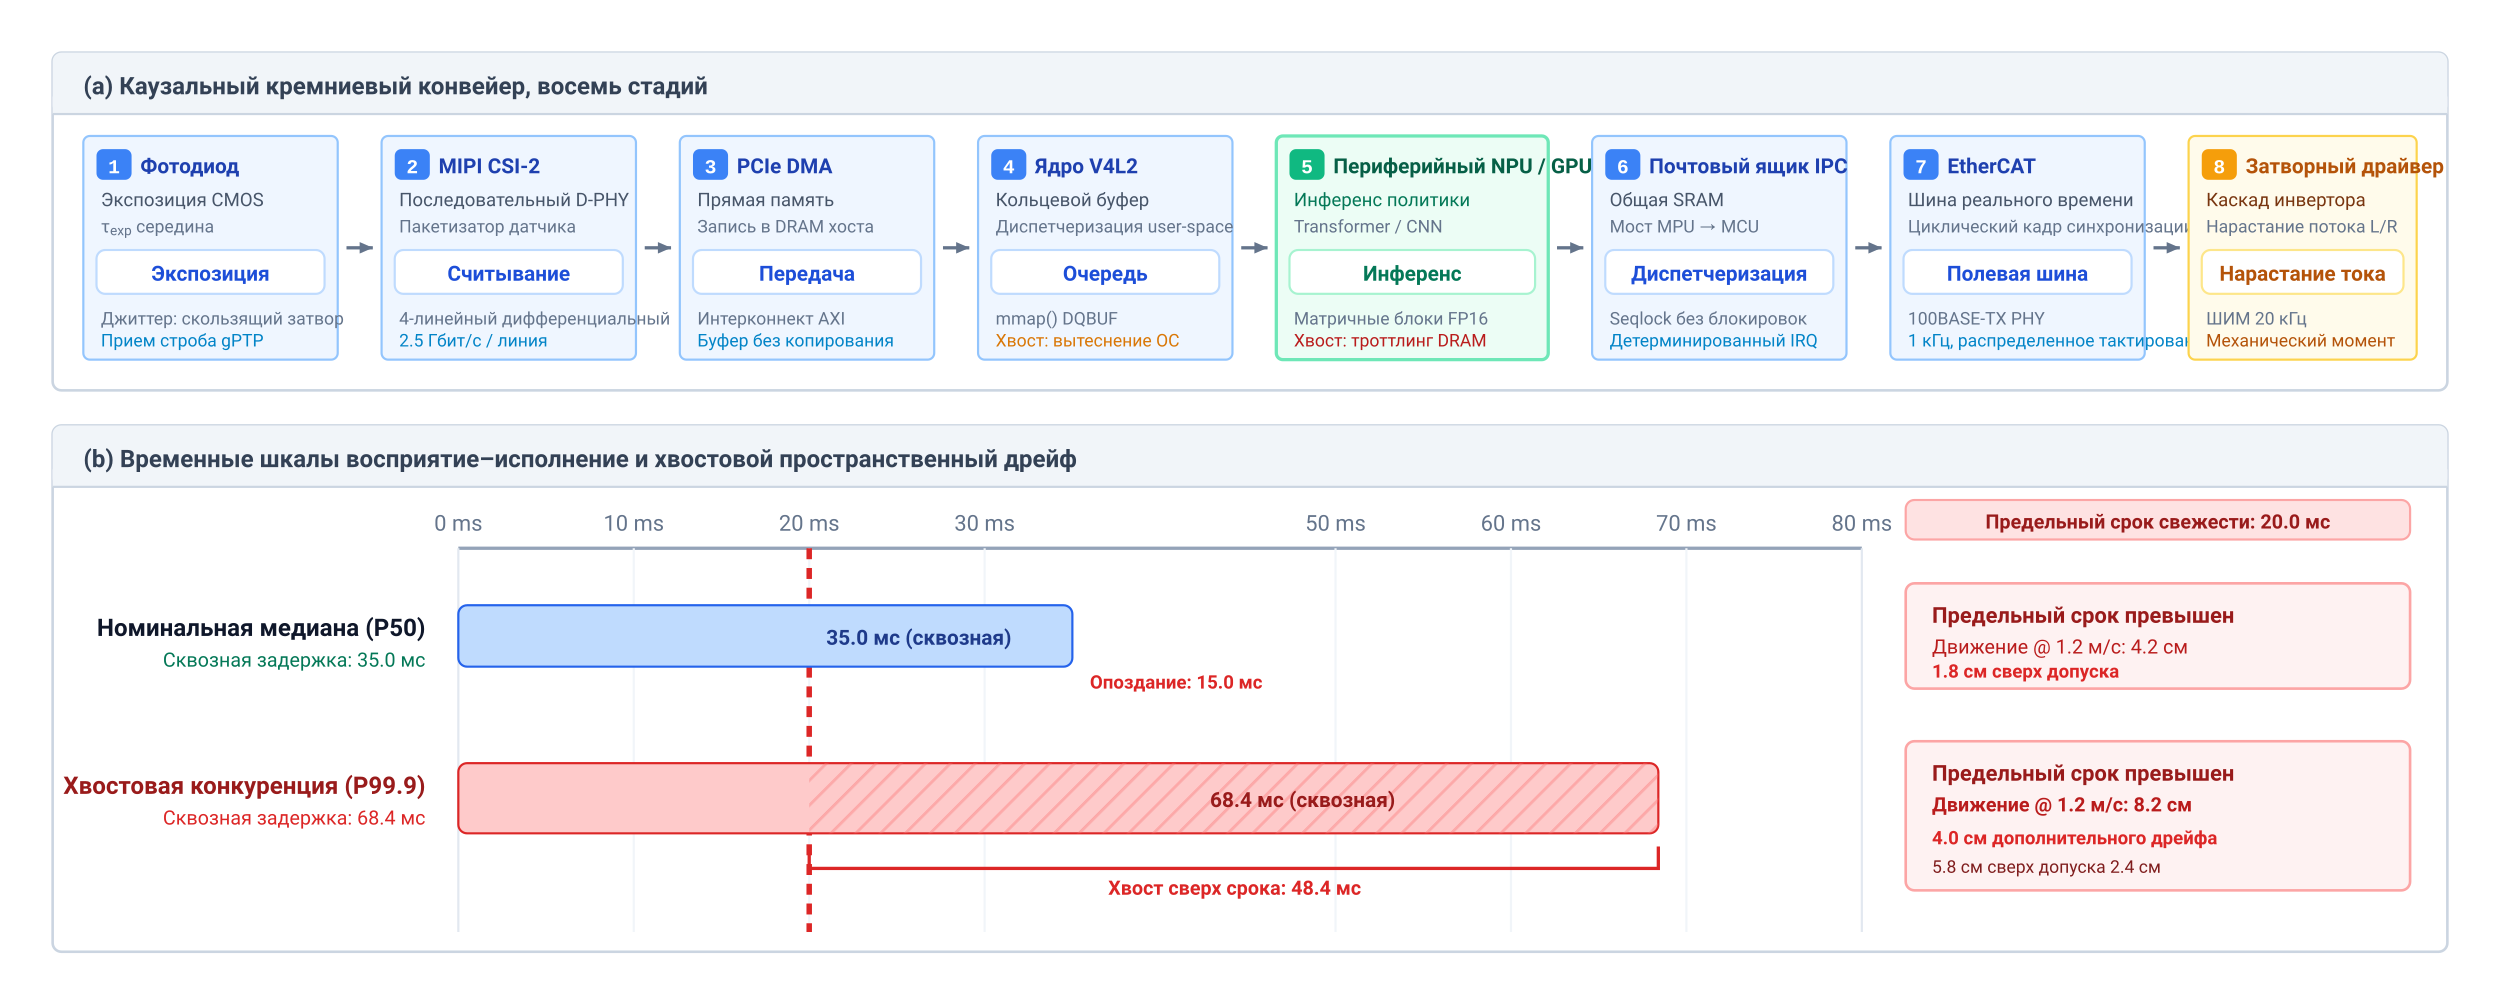
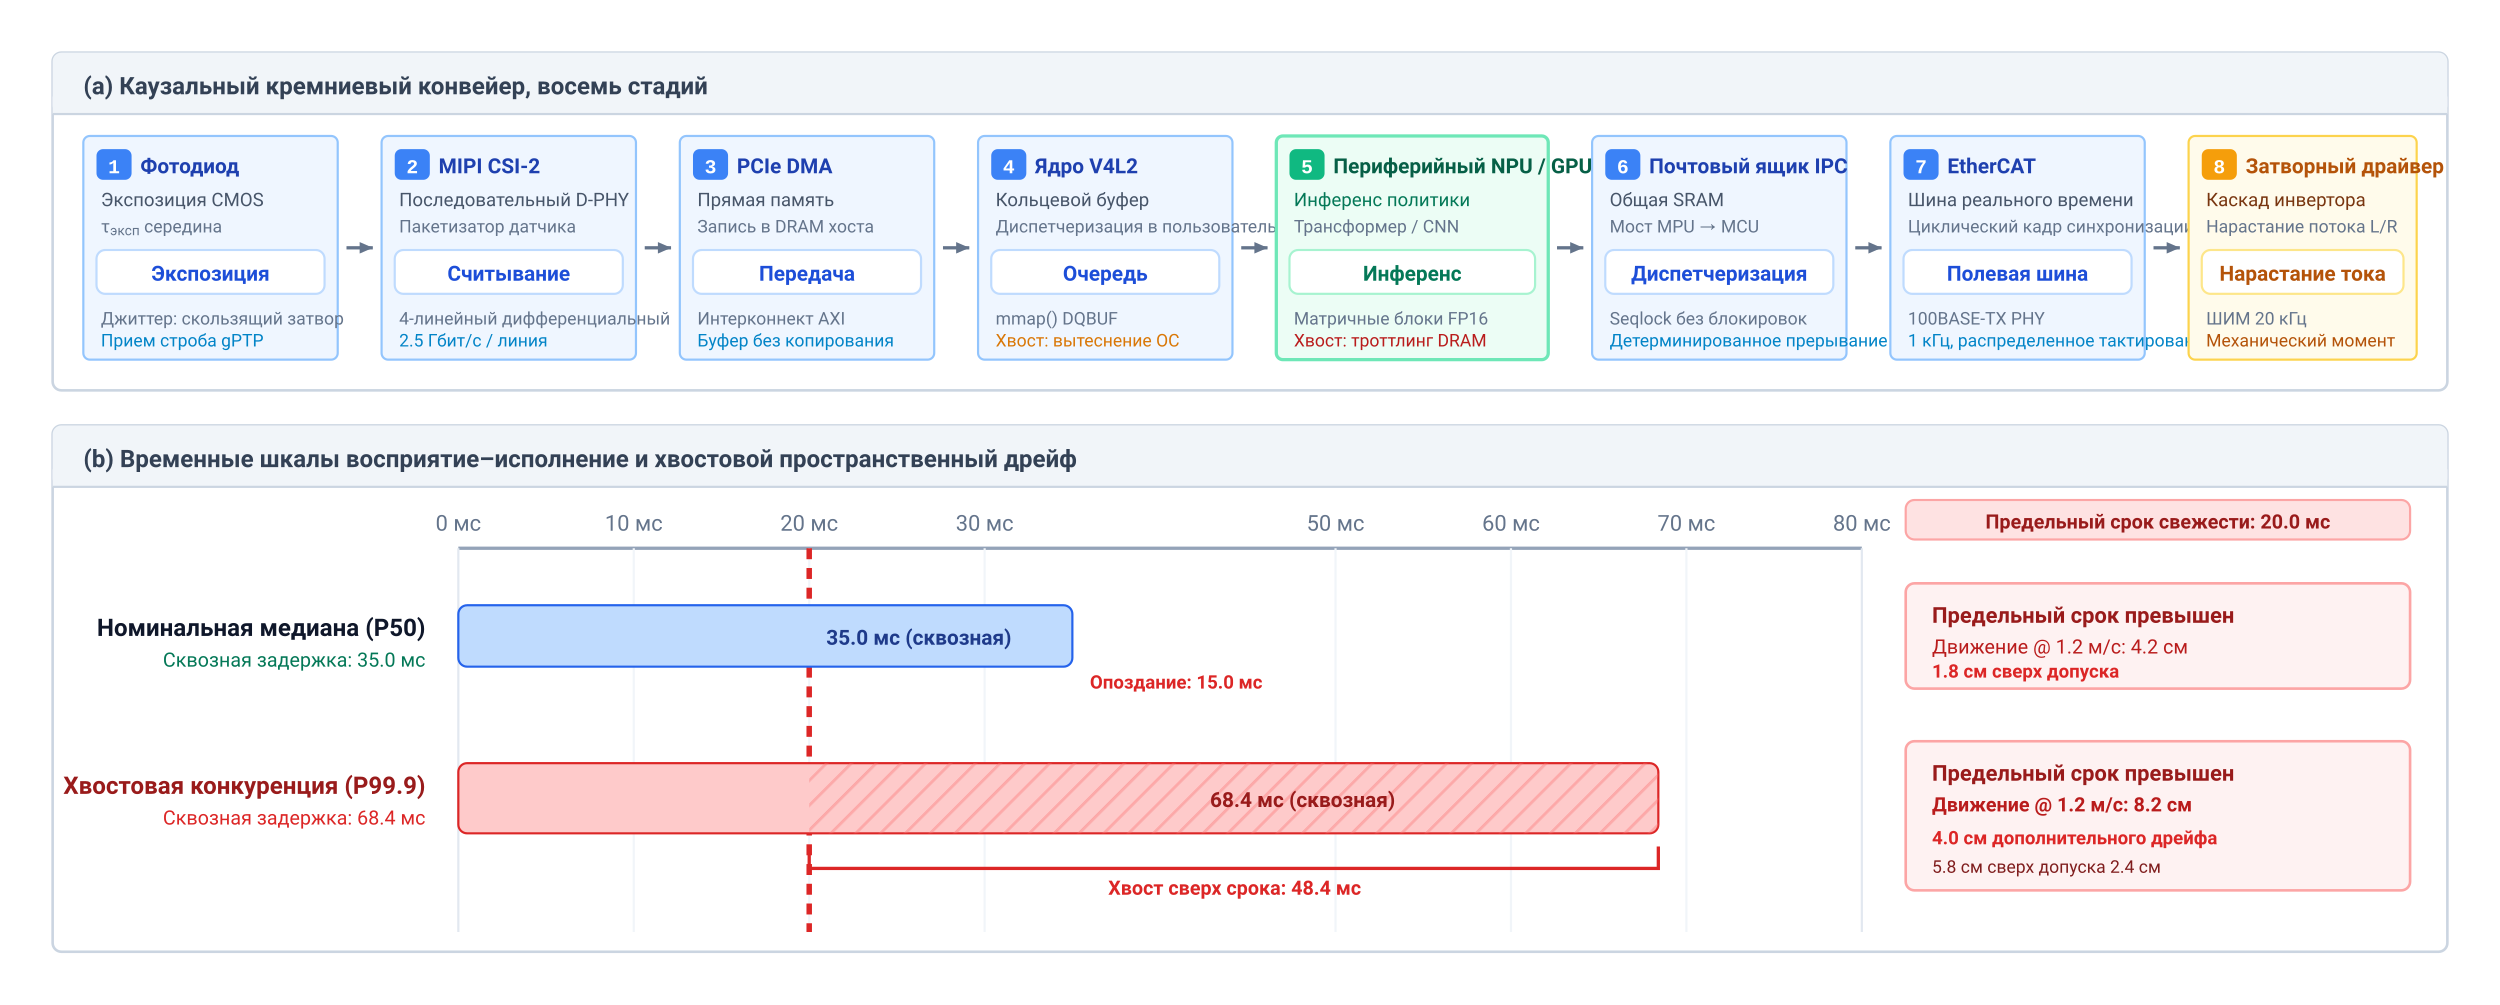
<svg xmlns="http://www.w3.org/2000/svg" viewBox="0 0 1140 458" width="100%" height="100%" font-family="-apple-system, BlinkMacSystemFont, 'Segoe UI', Roboto, Helvetica, Arial, sans-serif">
  <rect data-bgcover="1" x="-57.0" y="-22.9" width="1254.0" height="503.8" fill="#ffffff" />
  <defs>
    <marker id="arr-gray" viewBox="0 0 10 10" refX="8" refY="5" markerWidth="5" markerHeight="5" orient="auto">
      <path d="M 0 1.5 L 8 5 L 0 8.5 z" fill="#64748b" />
    </marker>
    <marker id="arr-red" viewBox="0 0 10 10" refX="8" refY="5" markerWidth="6" markerHeight="6" orient="auto">
      <path d="M 0 1.5 L 8 5 L 0 8.5 z" fill="#dc2626" />
    </marker>
    <pattern id="breachHatch" width="8" height="8" patternTransform="rotate(45 0 0)" patternUnits="userSpaceOnUse">
      <line x1="0" y1="0" x2="0" y2="8" stroke="#f87171" stroke-width="2.5" />
    </pattern>
  </defs>
  <style>
    .font-sans { font-family: -apple-system, BlinkMacSystemFont, 'Segoe UI', Roboto, Helvetica, Arial, sans-serif; }
    .font-mono { font-family: 'Menlo', 'Courier New', monospace; }
  </style>
  <rect width="1140" height="458" fill="#ffffff" />
  <g transform="translate(24, 24)">
    <rect width="1092" height="154" rx="4" fill="#ffffff" stroke="#cbd5e1" stroke-width="1.2" />
    <rect width="1092" height="28" rx="4" fill="#f1f5f9" />
    <rect y="20" width="1092" height="8" fill="#f1f5f9" />
    <line x1="0" y1="28" x2="1092" y2="28" stroke="#cbd5e1" stroke-width="1" />
    <text x="14" y="19" class="font-sans" font-size="11" font-weight="700" fill="#334155">(a) Каузальный кремниевый конвейер, восемь стадий</text>
    <g transform="translate(14, 38)">
      <rect width="116" height="102" rx="3" fill="#eff6ff" stroke="#93c5fd" stroke-width="1" />
      <rect x="6" y="6" width="16" height="14" rx="3" fill="#3b82f6" />
      <text x="14" y="17" text-anchor="middle" class="font-mono" font-size="9" font-weight="700" fill="#ffffff">1</text>
      <text x="26" y="17" class="font-sans" font-size="9.5" font-weight="700" fill="#1e40af">Фотодиод</text>
      <text x="8" y="32" class="font-sans" font-size="8.5" fill="#475569">Экспозиция CMOS</text>
-       <text x="8" y="44" class="font-sans" font-size="8" fill="#64748b">τ<tspan baseline-shift="sub" font-size="78%">exp</tspan> середина</text>
+       <text x="8" y="44" class="font-sans" font-size="8" fill="#64748b">τ<tspan baseline-shift="sub" font-size="78%">эксп</tspan> середина</text>
      <rect x="6" y="52" width="104" height="20" rx="4" fill="#ffffff" stroke="#bfdbfe" stroke-width="1" />
      <text x="58" y="66" text-anchor="middle" class="font-sans" font-size="9.5" font-weight="700" fill="#1d4ed8">Экспозиция</text>
      <text x="8" y="86" class="font-sans" font-size="8" fill="#64748b">Джиттер: скользящий затвор</text>
      <text x="8" y="96" class="font-sans" font-size="8" fill="#0284c7">Прием строба gPTP</text>
    </g>
    <path d="M 134 89 L 146 89" stroke="#64748b" stroke-width="1.5" marker-end="url(#arr-gray)" />
    <g transform="translate(150, 38)">
      <rect width="116" height="102" rx="3" fill="#eff6ff" stroke="#93c5fd" stroke-width="1" />
      <rect x="6" y="6" width="16" height="14" rx="3" fill="#3b82f6" />
      <text x="14" y="17" text-anchor="middle" class="font-mono" font-size="9" font-weight="700" fill="#ffffff">2</text>
      <text x="26" y="17" class="font-sans" font-size="9.5" font-weight="700" fill="#1e40af">MIPI CSI-2</text>
      <text x="8" y="32" class="font-sans" font-size="8.5" fill="#475569">Последовательный D-PHY</text>
      <text x="8" y="44" class="font-sans" font-size="8" fill="#64748b">Пакетизатор датчика</text>
      <rect x="6" y="52" width="104" height="20" rx="4" fill="#ffffff" stroke="#bfdbfe" stroke-width="1" />
      <text x="58" y="66" text-anchor="middle" class="font-sans" font-size="9.5" font-weight="700" fill="#1d4ed8">Считывание</text>
      <text x="8" y="86" class="font-sans" font-size="8" fill="#64748b">4-линейный дифференциальный</text>
      <text x="8" y="96" class="font-sans" font-size="8" fill="#0284c7">2.5 Гбит/с / линия</text>
    </g>
    <path d="M 270 89 L 282 89" stroke="#64748b" stroke-width="1.5" marker-end="url(#arr-gray)" />
    <g transform="translate(286, 38)">
      <rect width="116" height="102" rx="3" fill="#eff6ff" stroke="#93c5fd" stroke-width="1" />
      <rect x="6" y="6" width="16" height="14" rx="3" fill="#3b82f6" />
      <text x="14" y="17" text-anchor="middle" class="font-mono" font-size="9" font-weight="700" fill="#ffffff">3</text>
      <text x="26" y="17" class="font-sans" font-size="9.5" font-weight="700" fill="#1e40af">PCIe DMA</text>
      <text x="8" y="32" class="font-sans" font-size="8.5" fill="#475569">Прямая память</text>
      <text x="8" y="44" class="font-sans" font-size="8" fill="#64748b">Запись в DRAM хоста</text>
      <rect x="6" y="52" width="104" height="20" rx="4" fill="#ffffff" stroke="#bfdbfe" stroke-width="1" />
      <text x="58" y="66" text-anchor="middle" class="font-sans" font-size="9.5" font-weight="700" fill="#1d4ed8">Передача</text>
      <text x="8" y="86" class="font-sans" font-size="8" fill="#64748b">Интерконнект AXI</text>
      <text x="8" y="96" class="font-sans" font-size="8" fill="#0284c7">Буфер без копирования</text>
    </g>
    <path d="M 406 89 L 418 89" stroke="#64748b" stroke-width="1.5" marker-end="url(#arr-gray)" />
    <g transform="translate(422, 38)">
      <rect width="116" height="102" rx="3" fill="#eff6ff" stroke="#93c5fd" stroke-width="1" />
      <rect x="6" y="6" width="16" height="14" rx="3" fill="#3b82f6" />
      <text x="14" y="17" text-anchor="middle" class="font-mono" font-size="9" font-weight="700" fill="#ffffff">4</text>
      <text x="26" y="17" class="font-sans" font-size="9.5" font-weight="700" fill="#1e40af">Ядро V4L2</text>
      <text x="8" y="32" class="font-sans" font-size="8.5" fill="#475569">Кольцевой буфер</text>
-       <text x="8" y="44" class="font-sans" font-size="8" fill="#64748b">Диспетчеризация user-space</text>
+       <text x="8" y="44" class="font-sans" font-size="8" fill="#64748b">Диспетчеризация в пользовательском пространстве</text>
      <rect x="6" y="52" width="104" height="20" rx="4" fill="#ffffff" stroke="#bfdbfe" stroke-width="1" />
      <text x="58" y="66" text-anchor="middle" class="font-sans" font-size="9.5" font-weight="700" fill="#1d4ed8">Очередь</text>
      <text x="8" y="86" class="font-sans" font-size="8" fill="#64748b">mmap() DQBUF</text>
      <text x="8" y="96" class="font-sans" font-size="8" fill="#d97706">Хвост: вытеснение ОС</text>
    </g>
    <path d="M 542 89 L 554 89" stroke="#64748b" stroke-width="1.5" marker-end="url(#arr-gray)" />
    <g transform="translate(558, 38)">
      <rect width="124" height="102" rx="3" fill="#ecfdf5" stroke="#6ee7b7" stroke-width="1.5" />
      <rect x="6" y="6" width="16" height="14" rx="3" fill="#10b981" />
      <text x="14" y="17" text-anchor="middle" class="font-mono" font-size="9" font-weight="700" fill="#ffffff">5</text>
      <text x="26" y="17" class="font-sans" font-size="9.5" font-weight="700" fill="#065f46">Периферийный NPU / GPU</text>
      <text x="8" y="32" class="font-sans" font-size="8.5" fill="#047857">Инференс политики</text>
-       <text x="8" y="44" class="font-sans" font-size="8" fill="#64748b">Transformer / CNN</text>
+       <text x="8" y="44" class="font-sans" font-size="8" fill="#64748b">Трансформер / CNN</text>
      <rect x="6" y="52" width="112" height="20" rx="4" fill="#ffffff" stroke="#a7f3d0" stroke-width="1" />
      <text x="62" y="66" text-anchor="middle" class="font-sans" font-size="9.5" font-weight="700" fill="#047857">Инференс</text>
      <text x="8" y="86" class="font-sans" font-size="8" fill="#64748b">Матричные блоки FP16</text>
      <text x="8" y="96" class="font-sans" font-size="8" fill="#b91c1c">Хвост: троттлинг DRAM</text>
    </g>
    <path d="M 686 89 L 698 89" stroke="#64748b" stroke-width="1.5" marker-end="url(#arr-gray)" />
    <g transform="translate(702, 38)">
      <rect width="116" height="102" rx="3" fill="#eff6ff" stroke="#93c5fd" stroke-width="1" />
      <rect x="6" y="6" width="16" height="14" rx="3" fill="#3b82f6" />
      <text x="14" y="17" text-anchor="middle" class="font-mono" font-size="9" font-weight="700" fill="#ffffff">6</text>
      <text x="26" y="17" class="font-sans" font-size="9.5" font-weight="700" fill="#1e40af">Почтовый ящик IPC</text>
      <text x="8" y="32" class="font-sans" font-size="8.5" fill="#475569">Общая SRAM</text>
      <text x="8" y="44" class="font-sans" font-size="8" fill="#64748b">Мост MPU → MCU</text>
      <rect x="6" y="52" width="104" height="20" rx="4" fill="#ffffff" stroke="#bfdbfe" stroke-width="1" />
      <text x="58" y="66" text-anchor="middle" class="font-sans" font-size="9.5" font-weight="700" fill="#1d4ed8">Диспетчеризация</text>
      <text x="8" y="86" class="font-sans" font-size="8" fill="#64748b">Seqlock без блокировок</text>
-       <text x="8" y="96" class="font-sans" font-size="8" fill="#0284c7">Детерминированный IRQ</text>
+       <text x="8" y="96" class="font-sans" font-size="8" fill="#0284c7">Детерминированное прерывание IRQ</text>
    </g>
    <path d="M 822 89 L 834 89" stroke="#64748b" stroke-width="1.5" marker-end="url(#arr-gray)" />
    <g transform="translate(838, 38)">
      <rect width="116" height="102" rx="3" fill="#eff6ff" stroke="#93c5fd" stroke-width="1" />
      <rect x="6" y="6" width="16" height="14" rx="3" fill="#3b82f6" />
      <text x="14" y="17" text-anchor="middle" class="font-mono" font-size="9" font-weight="700" fill="#ffffff">7</text>
      <text x="26" y="17" class="font-sans" font-size="9.5" font-weight="700" fill="#1e40af">EtherCAT</text>
      <text x="8" y="32" class="font-sans" font-size="8.5" fill="#475569">Шина реального времени</text>
      <text x="8" y="44" class="font-sans" font-size="8" fill="#64748b">Циклический кадр синхронизации</text>
      <rect x="6" y="52" width="104" height="20" rx="4" fill="#ffffff" stroke="#bfdbfe" stroke-width="1" />
      <text x="58" y="66" text-anchor="middle" class="font-sans" font-size="9.5" font-weight="700" fill="#1d4ed8">Полевая шина</text>
      <text x="8" y="86" class="font-sans" font-size="8" fill="#64748b">100BASE-TX PHY</text>
      <text x="8" y="96" class="font-sans" font-size="8" fill="#0284c7">1 кГц, распределенное тактирование</text>
    </g>
    <path d="M 958 89 L 970 89" stroke="#64748b" stroke-width="1.5" marker-end="url(#arr-gray)" />
    <g transform="translate(974, 38)">
      <rect width="104" height="102" rx="3" fill="#fffbeb" stroke="#fcd34d" stroke-width="1" />
      <rect x="6" y="6" width="16" height="14" rx="3" fill="#f59e0b" />
      <text x="14" y="17" text-anchor="middle" class="font-mono" font-size="9" font-weight="700" fill="#ffffff">8</text>
      <text x="26" y="17" class="font-sans" font-size="9.5" font-weight="700" fill="#b45309">Затворный драйвер</text>
      <text x="8" y="32" class="font-sans" font-size="8.5" fill="#78350f">Каскад инвертора</text>
      <text x="8" y="44" class="font-sans" font-size="8" fill="#64748b">Нарастание потока L/R</text>
      <rect x="6" y="52" width="92" height="20" rx="4" fill="#ffffff" stroke="#fde68a" stroke-width="1" />
      <text x="52" y="66" text-anchor="middle" class="font-sans" font-size="9.5" font-weight="700" fill="#b45309">Нарастание тока</text>
      <text x="8" y="86" class="font-sans" font-size="8" fill="#64748b">ШИМ 20 кГц</text>
      <text x="8" y="96" class="font-sans" font-size="8" fill="#b45309">Механический момент</text>
    </g>
  </g>
  <g transform="translate(24, 194)">
    <rect width="1092" height="240" rx="4" fill="#ffffff" stroke="#cbd5e1" stroke-width="1.2" />
    <rect width="1092" height="28" rx="4" fill="#f1f5f9" />
    <rect y="20" width="1092" height="8" fill="#f1f5f9" />
    <line x1="0" y1="28" x2="1092" y2="28" stroke="#cbd5e1" stroke-width="1" />
    <text x="14" y="19" class="font-sans" font-size="11" font-weight="700" fill="#334155">(b) Временные шкалы восприятие–исполнение и хвостовой пространственный дрейф</text>
    <g transform="translate(0, 56)">
      <line x1="185" y1="0" x2="825" y2="0" stroke="#94a3b8" stroke-width="1.5" />
      <line x1="185" y1="0" x2="185" y2="175" stroke="#e2e8f0" stroke-width="1" />
-       <text x="185" y="-8" text-anchor="middle" class="font-sans" font-size="10" fill="#64748b">0 ms</text>
+       <text x="185" y="-8" text-anchor="middle" class="font-sans" font-size="10" fill="#64748b">0 мс</text>
      <line x1="265" y1="0" x2="265" y2="175" stroke="#f1f5f9" stroke-width="1" />
-       <text x="265" y="-8" text-anchor="middle" class="font-sans" font-size="10" fill="#64748b">10 ms</text>
+       <text x="265" y="-8" text-anchor="middle" class="font-sans" font-size="10" fill="#64748b">10 мс</text>
      <line x1="345" y1="0" x2="345" y2="175" stroke="#f1f5f9" stroke-width="1" />
-       <text x="345" y="-8" text-anchor="middle" class="font-sans" font-size="10" fill="#64748b">20 ms</text>
+       <text x="345" y="-8" text-anchor="middle" class="font-sans" font-size="10" fill="#64748b">20 мс</text>
      <line x1="425" y1="0" x2="425" y2="175" stroke="#f1f5f9" stroke-width="1" />
-       <text x="425" y="-8" text-anchor="middle" class="font-sans" font-size="10" fill="#64748b">30 ms</text>
+       <text x="425" y="-8" text-anchor="middle" class="font-sans" font-size="10" fill="#64748b">30 мс</text>
      <line x1="585" y1="0" x2="585" y2="175" stroke="#f1f5f9" stroke-width="1" />
-       <text x="585" y="-8" text-anchor="middle" class="font-sans" font-size="10" fill="#64748b">50 ms</text>
+       <text x="585" y="-8" text-anchor="middle" class="font-sans" font-size="10" fill="#64748b">50 мс</text>
      <line x1="665" y1="0" x2="665" y2="175" stroke="#f1f5f9" stroke-width="1" />
-       <text x="665" y="-8" text-anchor="middle" class="font-sans" font-size="10" fill="#64748b">60 ms</text>
+       <text x="665" y="-8" text-anchor="middle" class="font-sans" font-size="10" fill="#64748b">60 мс</text>
      <line x1="745" y1="0" x2="745" y2="175" stroke="#f1f5f9" stroke-width="1" />
-       <text x="745" y="-8" text-anchor="middle" class="font-sans" font-size="10" fill="#64748b">70 ms</text>
+       <text x="745" y="-8" text-anchor="middle" class="font-sans" font-size="10" fill="#64748b">70 мс</text>
      <line x1="825" y1="0" x2="825" y2="175" stroke="#e2e8f0" stroke-width="1" />
-       <text x="825" y="-8" text-anchor="middle" class="font-sans" font-size="10" fill="#64748b">80 ms</text>
+       <text x="825" y="-8" text-anchor="middle" class="font-sans" font-size="10" fill="#64748b">80 мс</text>
      <line x1="345" y1="0" x2="345" y2="175" stroke="#dc2626" stroke-width="2.5" stroke-dasharray="5,4" />
      <rect x="845" y="-22" width="230" height="18" rx="4" fill="#fee2e2" stroke="#fca5a5" stroke-width="1" />
      <text x="960" y="-9" text-anchor="middle" class="font-sans" font-size="9" font-weight="700" fill="#991b1b">Предельный срок свежести: 20.0 мс</text>
      <g transform="translate(0, 16)">
        <text x="170" y="24" text-anchor="end" class="font-sans" font-size="11" font-weight="700" fill="#0f172a">Номинальная медиана (P50)</text>
        <text x="170" y="38" text-anchor="end" class="font-sans" font-size="9" fill="#047857">Сквозная задержка: 35.0 мс</text>
        <rect x="185" y="10" width="280" height="28" rx="4" fill="#bfdbfe" stroke="#2563eb" stroke-width="1" />
        <text x="395" y="28" text-anchor="middle" class="font-sans" font-size="9.5" font-weight="700" fill="#1e3a8a">35.0 мс (сквозная)</text>
        <text x="473" y="48" class="font-sans" font-size="8.5" font-weight="600" fill="#dc2626">Опоздание: 15.0 мс</text>
        <g transform="translate(845, 0)">
          <rect width="230" height="48" rx="4" fill="#fef2f2" stroke="#fca5a5" stroke-width="1.2" />
          <text x="12" y="18" class="font-sans" font-size="10" font-weight="700" fill="#991b1b">Предельный срок превышен</text>
          <text x="12" y="32" class="font-sans" font-size="9" fill="#b91c1c">Движение @ 1.2 м/с: 4.2 см</text>
          <text x="12" y="43" class="font-sans" font-size="8.5" font-weight="600" fill="#dc2626">1.8 см сверх допуска</text>
        </g>
      </g>
      <g transform="translate(0, 88)">
        <text x="170" y="24" text-anchor="end" class="font-sans" font-size="11" font-weight="700" fill="#991b1b">Хвостовая конкуренция (P99.9)</text>
        <text x="170" y="38" text-anchor="end" class="font-sans" font-size="9" fill="#dc2626">Сквозная задержка: 68.4 мс</text>
        <rect x="185" y="10" width="547.2" height="32" rx="4" fill="#fecaca" stroke="#dc2626" stroke-width="1" />
        <rect x="345" y="10" width="387.2" height="32" fill="url(#breachHatch)" opacity="0.4" />
        <text x="570" y="30" text-anchor="middle" class="font-sans" font-size="9.5" font-weight="700" fill="#991b1b">68.4 мс (сквозная)</text>
        <path d="M 345 48 L 345 58 L 732.2 58 L 732.2 48" fill="none" stroke="#dc2626" stroke-width="1.5" />
        <text x="539" y="70" text-anchor="middle" class="font-sans" font-size="9" font-weight="700" fill="#dc2626">Хвост сверх срока: 48.4 мс</text>
        <g transform="translate(845, 0)">
          <rect width="230" height="68" rx="4" fill="#fef2f2" stroke="#fca5a5" stroke-width="1.2" />
          <text x="12" y="18" class="font-sans" font-size="10" font-weight="700" fill="#991b1b">Предельный срок превышен</text>
          <text x="12" y="32" class="font-sans" font-size="9" font-weight="700" fill="#b91c1c">Движение @ 1.2 м/с: 8.2 см</text>
          <text x="12" y="47" class="font-sans" font-size="8.5" font-weight="700" fill="#dc2626">4.0 см дополнительного дрейфа</text>
          <text x="12" y="60" class="font-sans" font-size="8" fill="#7f1d1d">5.8 см сверх допуска 2.4 см</text>
        </g>
      </g>
    </g>
  </g>
</svg>
